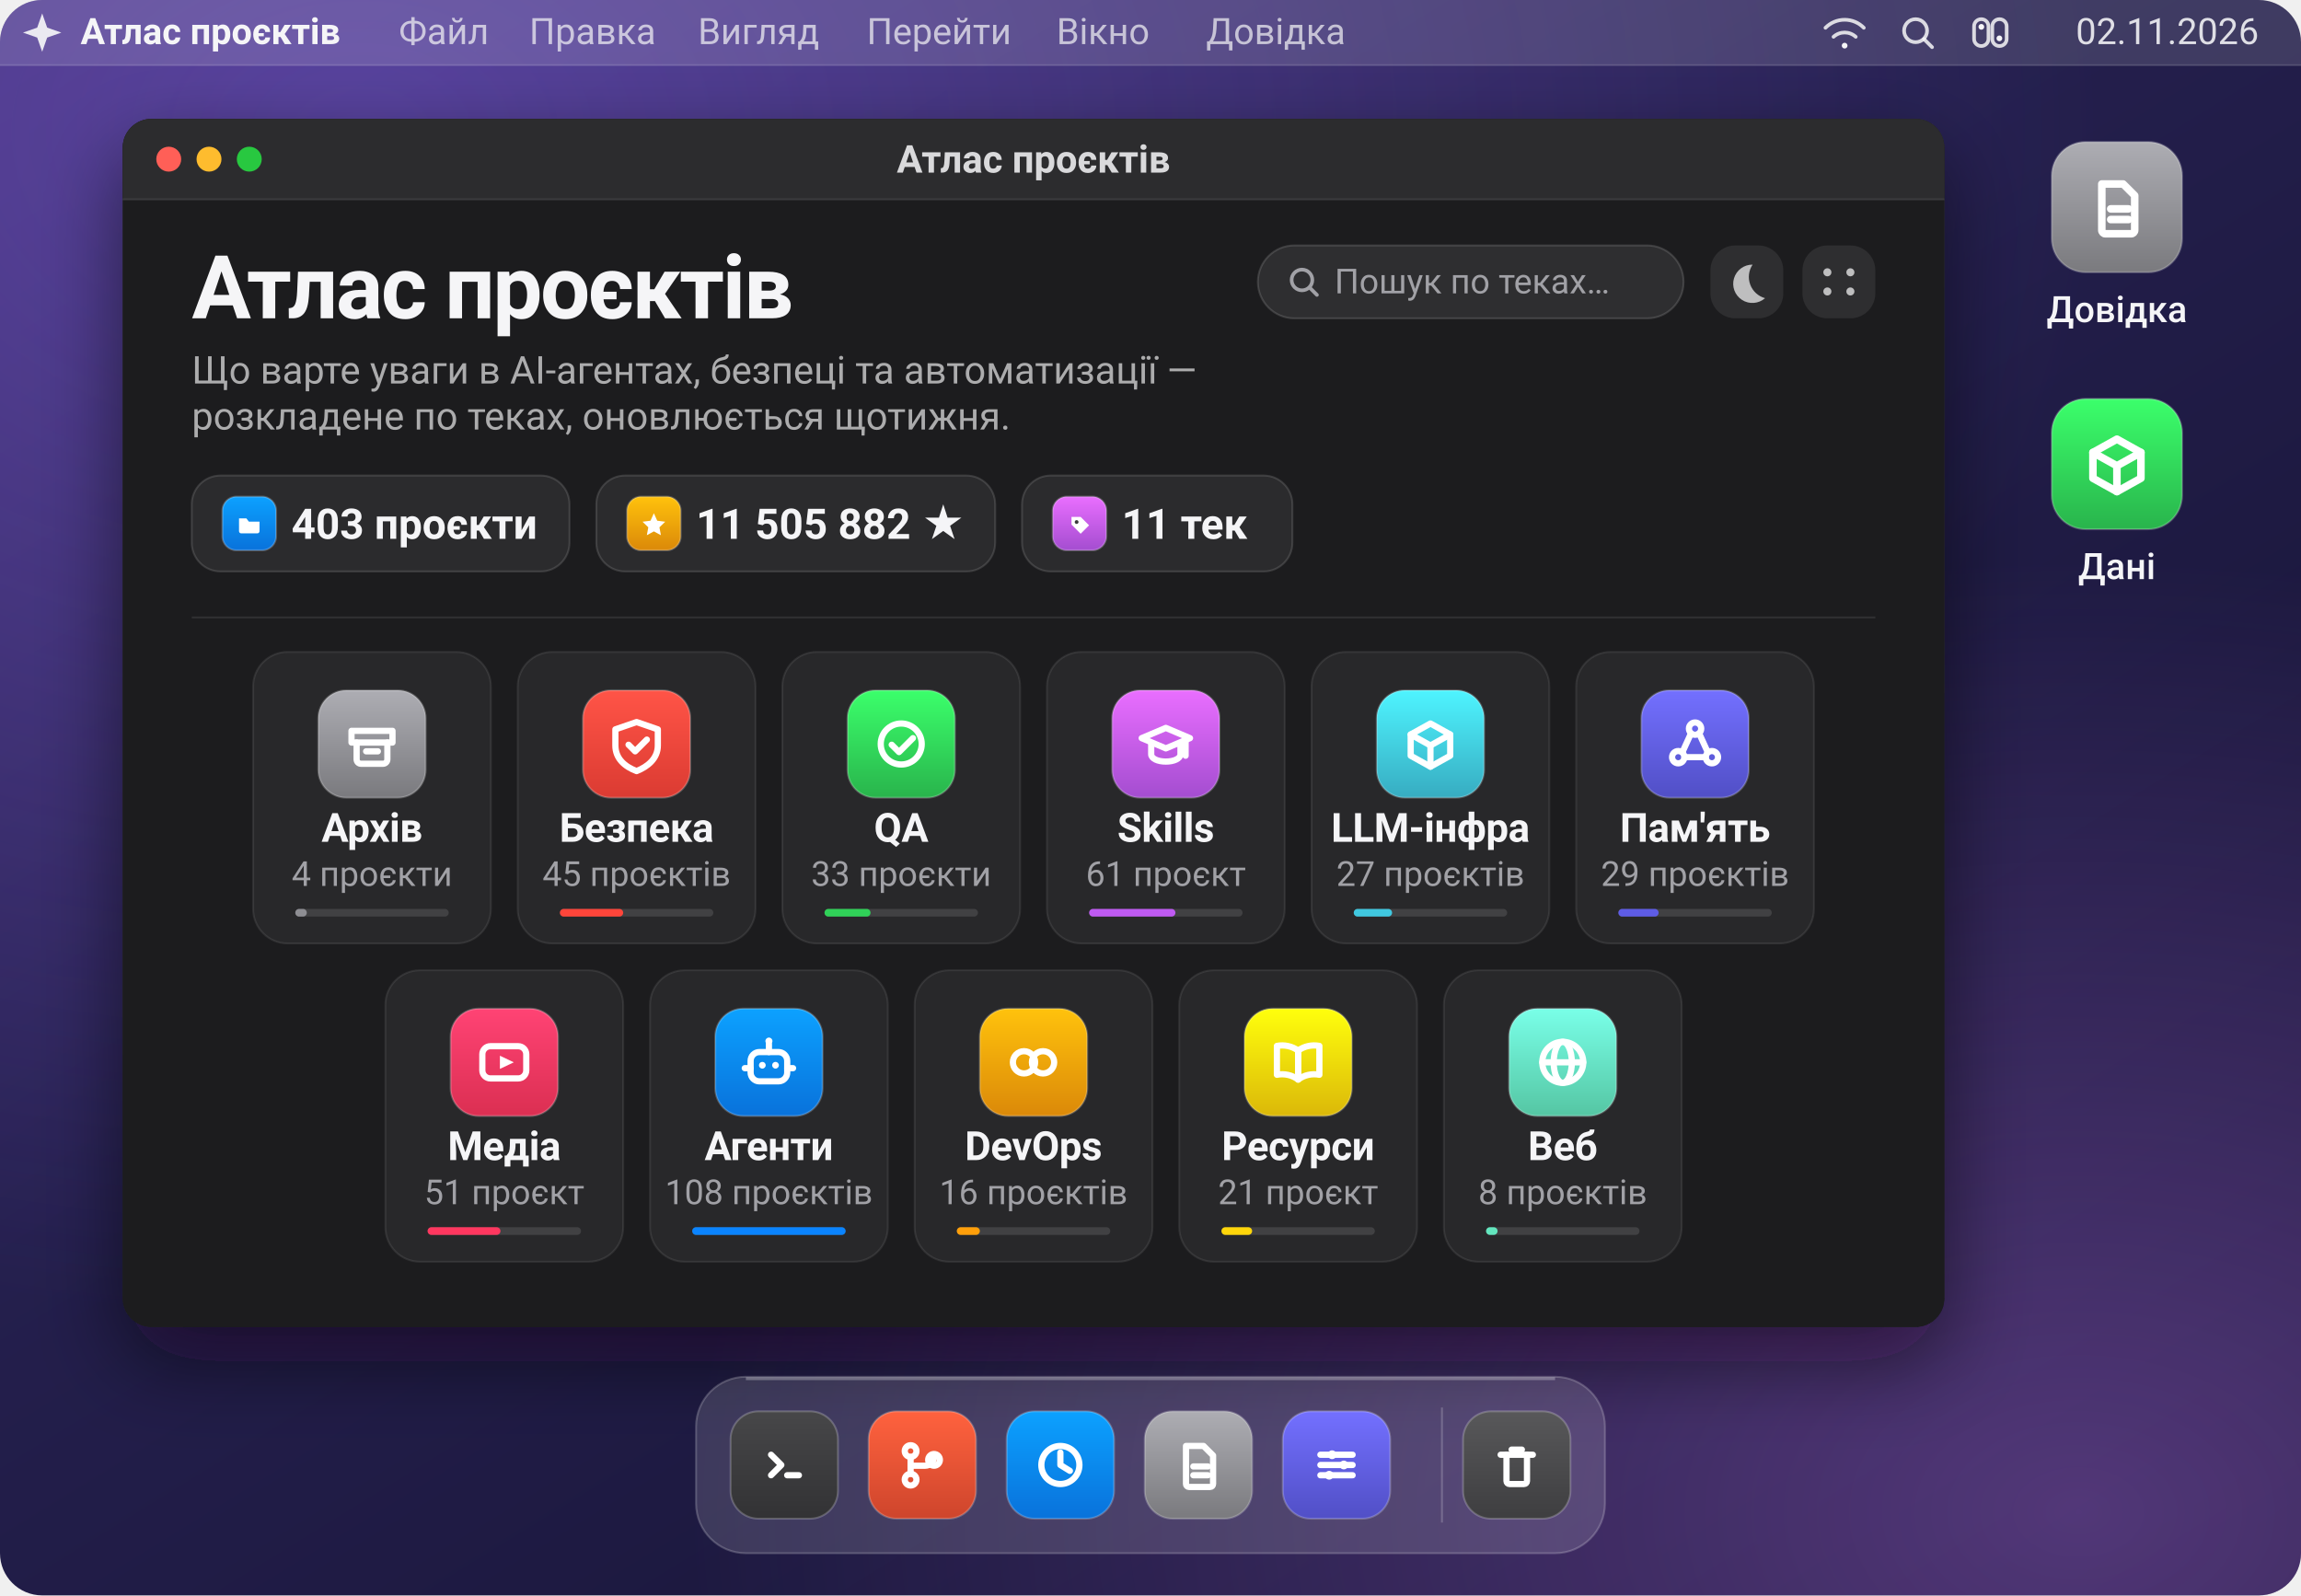
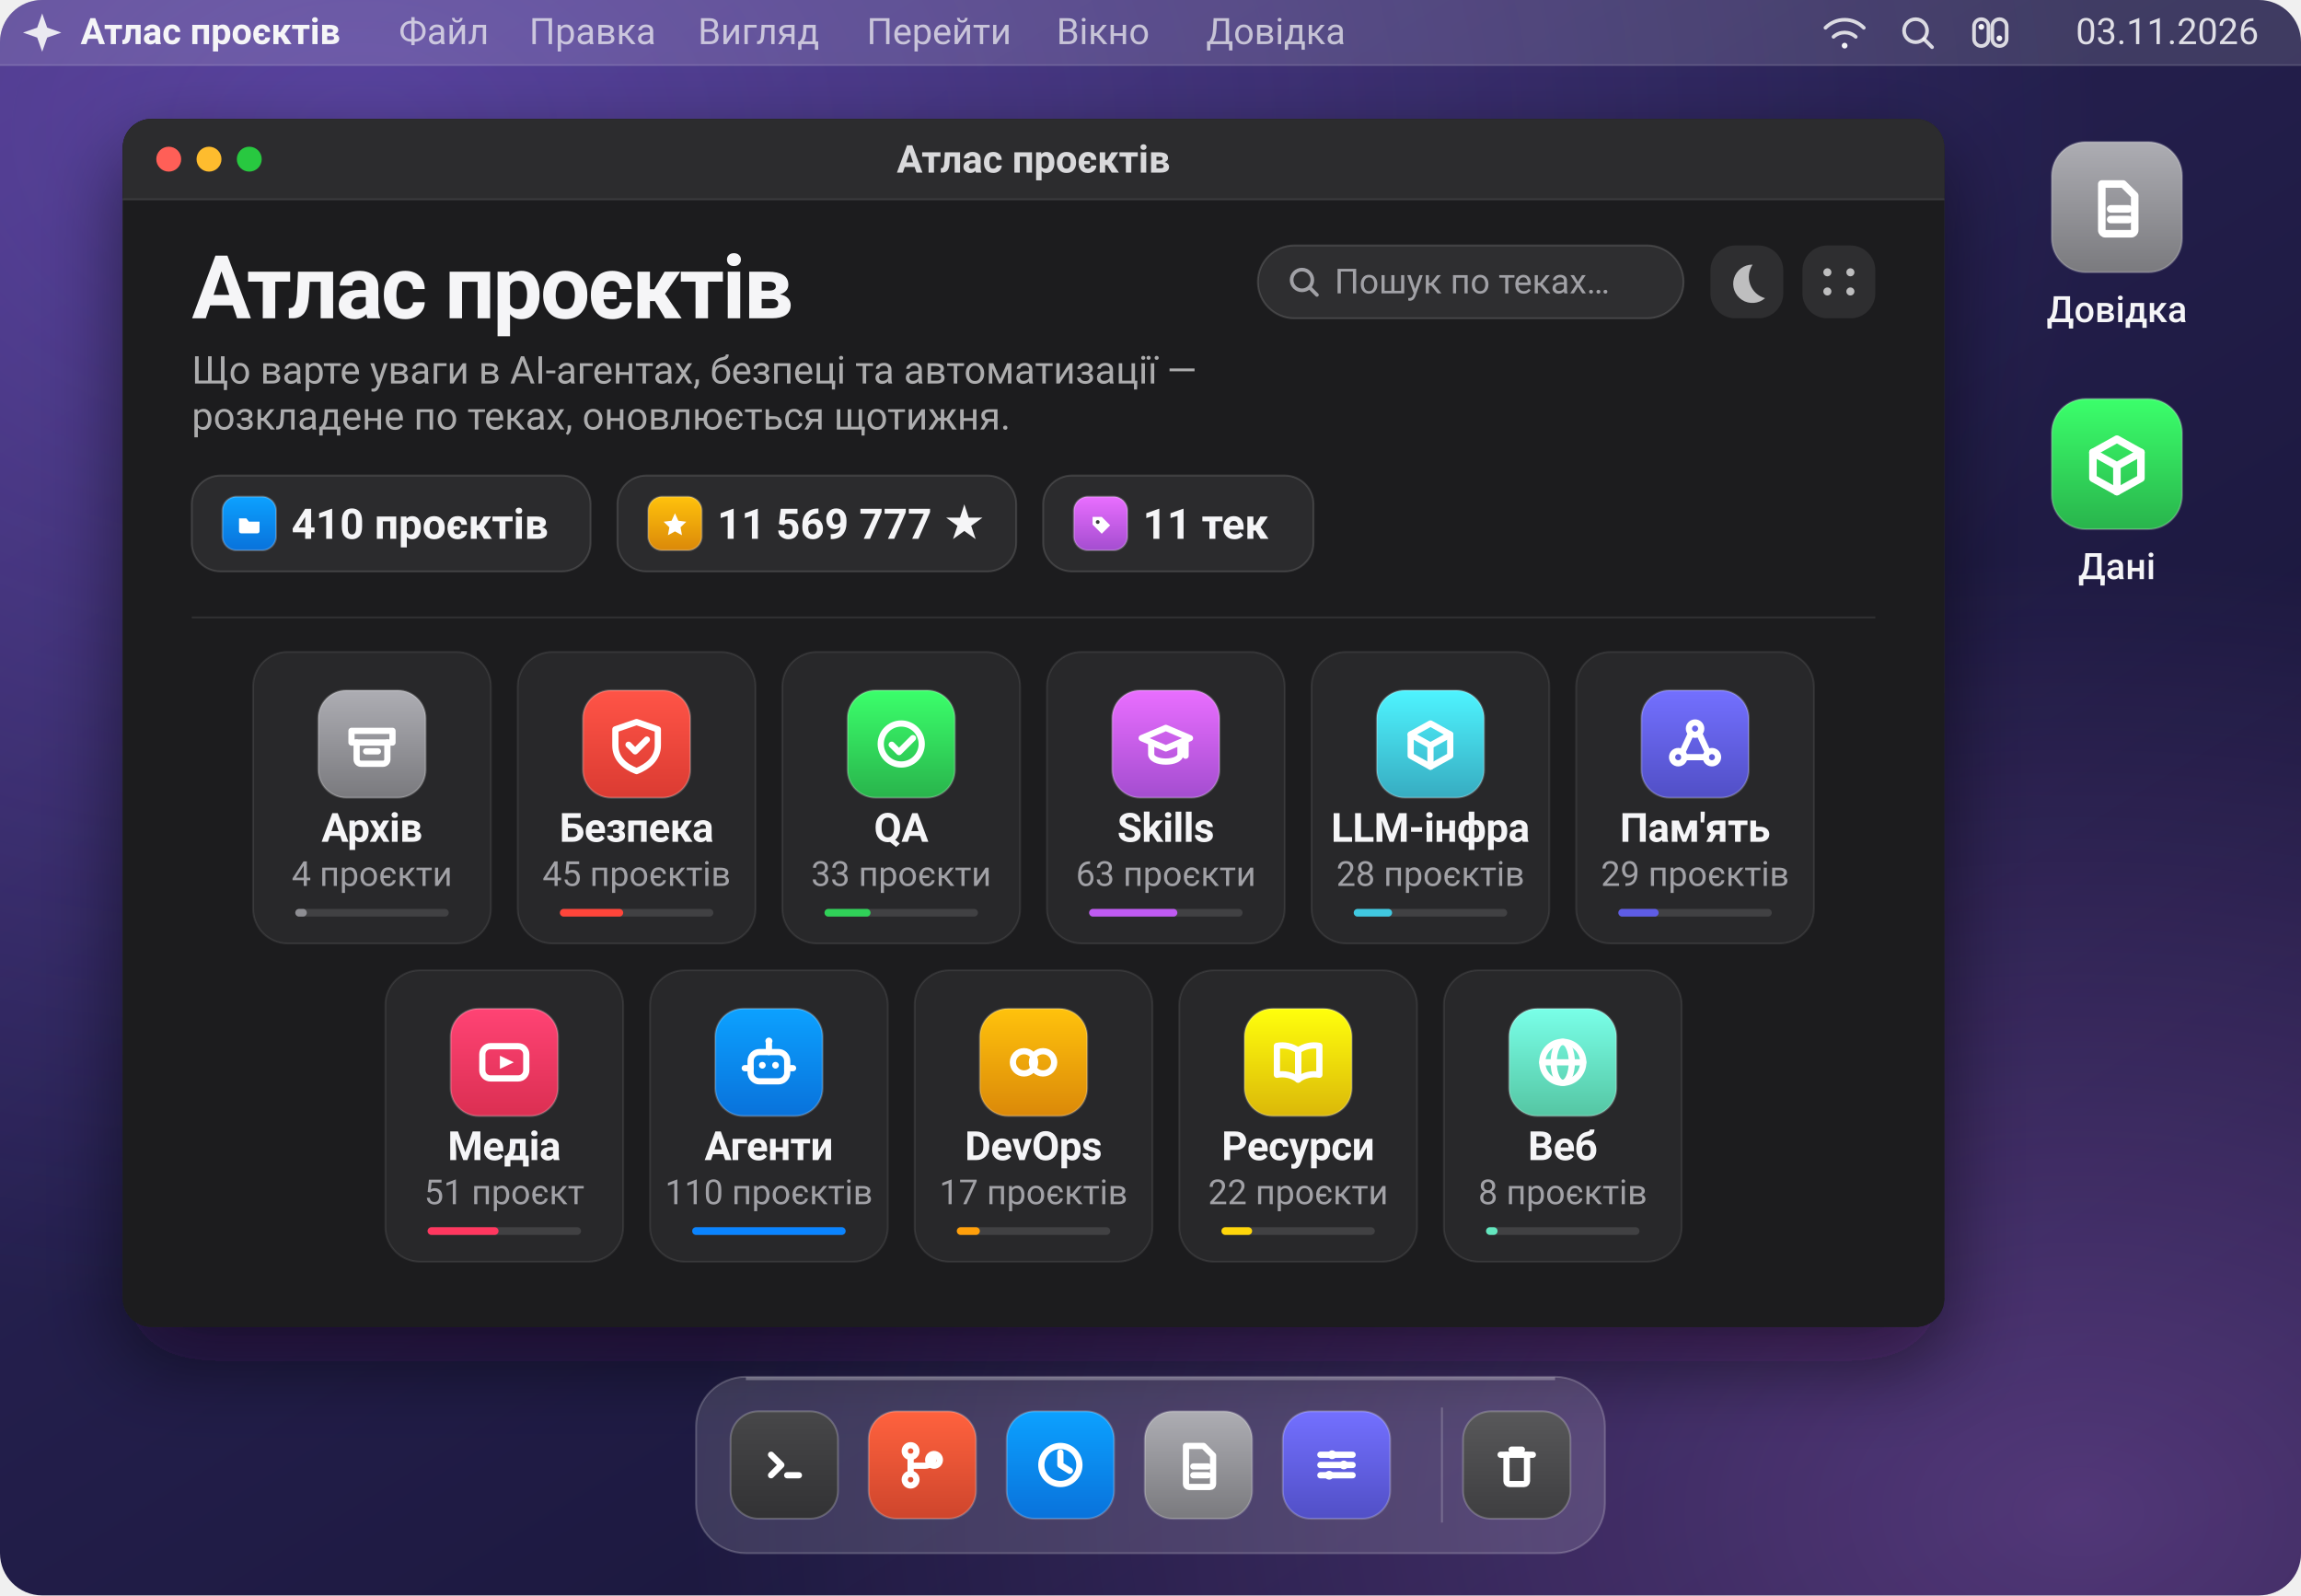
- <svg xmlns="http://www.w3.org/2000/svg" viewBox="0 0 1200 832" width="1200" height="832" role="img" aria-label="Атлас проєктів: 403 проєкти у 11 теках">
+ <svg xmlns="http://www.w3.org/2000/svg" viewBox="0 0 1200 832" width="1200" height="832" role="img" aria-label="Атлас проєктів: 410 проєктів у 11 теках">
  <defs>
    <linearGradient id="wall" x1="0.05" y1="0" x2="0.95" y2="1">
      <stop offset="0" stop-color="#3b2a63" />
      <stop offset="0.42" stop-color="#241f4d" />
      <stop offset="1" stop-color="#141230" />
    </linearGradient>
    <radialGradient id="aurora" cx="0.16" cy="0.08" r="0.75">
      <stop offset="0" stop-color="#8b6cff" stop-opacity="0.40" />
      <stop offset="1" stop-color="#8b6cff" stop-opacity="0" />
    </radialGradient>
    <radialGradient id="streak" cx="0.9" cy="0.95" r="0.6">
      <stop offset="0" stop-color="#c77dff" stop-opacity="0.34" />
      <stop offset="1" stop-color="#c77dff" stop-opacity="0" />
    </radialGradient>
    <linearGradient id="glass" x1="0" y1="0" x2="0" y2="1">
      <stop offset="0" stop-color="#2e2e33" />
      <stop offset="1" stop-color="#1a1a1d" />
    </linearGradient>
    <filter id="winShadow" x="-10%" y="-10%" width="120%" height="130%">
      <feDropShadow dx="0" dy="18" stdDeviation="22" flood-color="#0a0618" flood-opacity="0.55" />
    </filter>
    <clipPath id="screen">
      <rect width="1200" height="832" rx="22" />
    </clipPath>
    <clipPath id="win">
      <rect x="64" y="62" width="950" height="630" rx="15" />
    </clipPath>
  </defs>
  <g clip-path="url(#screen)">
    <rect width="1200" height="832" fill="url(#wall)" />
    <rect width="1200" height="832" fill="url(#aurora)" />
    <rect width="1200" height="832" fill="url(#streak)" />
    <rect width="1200" height="34" fill="#ffffff" fill-opacity="0.13" />
    <path d="M0 34 H1200" stroke="#ffffff" stroke-opacity="0.14" />
    <path d="M22 7 L24.6 14.4 L32 17 L24.6 19.6 L22 27 L19.4 19.6 L12 17 L19.4 14.4 Z" fill="#f5f5f7" fill-opacity="0.92" />
    <text x="42" y="23" fill="#f5f5f7" font-family="-apple-system, BlinkMacSystemFont, 'SF Pro Display', 'Segoe UI', Roboto, 'Helvetica Neue', Arial, sans-serif" font-size="19" font-weight="680">Атлас проєктів</text>
    <text x="208" y="23" fill="#f5f5f7" fill-opacity="0.70" font-family="-apple-system, BlinkMacSystemFont, 'SF Pro Display', 'Segoe UI', Roboto, 'Helvetica Neue', Arial, sans-serif" font-size="19">Файл</text>
    <text x="276" y="23" fill="#f5f5f7" fill-opacity="0.70" font-family="-apple-system, BlinkMacSystemFont, 'SF Pro Display', 'Segoe UI', Roboto, 'Helvetica Neue', Arial, sans-serif" font-size="19">Правка</text>
    <text x="364" y="23" fill="#f5f5f7" fill-opacity="0.70" font-family="-apple-system, BlinkMacSystemFont, 'SF Pro Display', 'Segoe UI', Roboto, 'Helvetica Neue', Arial, sans-serif" font-size="19">Вигляд</text>
    <text x="452" y="23" fill="#f5f5f7" fill-opacity="0.70" font-family="-apple-system, BlinkMacSystemFont, 'SF Pro Display', 'Segoe UI', Roboto, 'Helvetica Neue', Arial, sans-serif" font-size="19">Перейти</text>
    <text x="551" y="23" fill="#f5f5f7" fill-opacity="0.70" font-family="-apple-system, BlinkMacSystemFont, 'SF Pro Display', 'Segoe UI', Roboto, 'Helvetica Neue', Arial, sans-serif" font-size="19">Вікно</text>
    <text x="629" y="23" fill="#f5f5f7" fill-opacity="0.70" font-family="-apple-system, BlinkMacSystemFont, 'SF Pro Display', 'Segoe UI', Roboto, 'Helvetica Neue', Arial, sans-serif" font-size="19">Довідка</text>
    <g fill="none" stroke="#f5f5f7" stroke-opacity="0.85" stroke-width="1.9" stroke-linecap="round">
      <g transform="translate(962 17)">
        <path d="M-10 -2.5 a14 14 0 0 1 20 0" />
        <path d="M-5.8 2.2 a8.6 8.6 0 0 1 11.6 0" />
        <circle cx="0" cy="6.8" r="1.5" fill="#f5f5f7" stroke="none" />
      </g>
      <g transform="translate(1000 17)">
        <circle cx="-1" cy="-1" r="6" />
        <path d="M3.4 3.4 L7.6 7.6" />
      </g>
      <g transform="translate(1038 17)">
        <rect x="-8.5" y="-7" width="7.5" height="14" rx="3.7" />
        <rect x="1" y="-7" width="7.5" height="14" rx="3.7" />
        <circle cx="-4.7" cy="-3" r="1.5" fill="#f5f5f7" stroke="none" />
        <circle cx="4.7" cy="3" r="1.5" fill="#f5f5f7" stroke="none" />
      </g>
    </g>
-     <text x="1178" y="23" text-anchor="end" fill="#f5f5f7" fill-opacity="0.88" font-family="-apple-system, BlinkMacSystemFont, 'SF Pro Display', 'Segoe UI', Roboto, 'Helvetica Neue', Arial, sans-serif" font-size="19">02.11.2026</text>
+     <text x="1178" y="23" text-anchor="end" fill="#f5f5f7" fill-opacity="0.88" font-family="-apple-system, BlinkMacSystemFont, 'SF Pro Display', 'Segoe UI', Roboto, 'Helvetica Neue', Arial, sans-serif" font-size="19">03.11.2026</text>
    <g>
      <defs>
        <linearGradient id="ic-desk-doc-1104-108" x1="0" y1="0" x2="0" y2="1">
          <stop offset="0" stop-color="#adadb3" />
          <stop offset="1" stop-color="#7a7a7e" />
        </linearGradient>
      </defs>
      <rect x="1070.0" y="74.0" width="68" height="68" rx="17.7" fill="url(#ic-desk-doc-1104-108)" />
      <rect x="1070.0" y="74.0" width="68" height="68" rx="17.7" fill="none" stroke="#ffffff" stroke-opacity="0.22" />
      <g transform="translate(1083.6 87.6) scale(0.9273)" fill="none" stroke="#ffffff" stroke-width="4.25" stroke-linecap="round" stroke-linejoin="round">
        <path d="M13.5 9 h12 l6.5 6.5 V35 a2 2 0 0 1 -2 2 H15.5 a2 2 0 0 1 -2 -2 Z" />
        <path d="M18.5 23 h10" />
        <path d="M18.5 29 h10" />
      </g>
    </g>
    <text x="1104" y="168" text-anchor="middle" fill="#f5f5f7" font-family="-apple-system, BlinkMacSystemFont, 'SF Pro Display', 'Segoe UI', Roboto, 'Helvetica Neue', Arial, sans-serif" font-size="19" font-weight="520">Довідка</text>
    <g>
      <defs>
        <linearGradient id="ic-desk-data-1104-242" x1="0" y1="0" x2="0" y2="1">
          <stop offset="0" stop-color="#3bff6b" />
          <stop offset="1" stop-color="#29b44c" />
        </linearGradient>
      </defs>
      <rect x="1070.0" y="208.0" width="68" height="68" rx="17.7" fill="url(#ic-desk-data-1104-242)" />
      <rect x="1070.0" y="208.0" width="68" height="68" rx="17.7" fill="none" stroke="#ffffff" stroke-opacity="0.22" />
      <g transform="translate(1083.6 221.6) scale(0.9273)" fill="none" stroke="#ffffff" stroke-width="4.25" stroke-linecap="round" stroke-linejoin="round">
        <path d="M22 8 L35.5 15.5 V30 L22 37.5 L8.5 30 V15.5 Z" />
        <path d="M8.5 15.5 L22 23 L35.5 15.5" />
        <path d="M22 23 V37.5" />
      </g>
    </g>
    <text x="1104" y="302" text-anchor="middle" fill="#f5f5f7" font-family="-apple-system, BlinkMacSystemFont, 'SF Pro Display', 'Segoe UI', Roboto, 'Helvetica Neue', Arial, sans-serif" font-size="19" font-weight="520">Дані</text>
    <g filter="url(#winShadow)">
      <rect x="64" y="62" width="950" height="630" rx="15" fill="url(#glass)" />
    </g>
    <g clip-path="url(#win)">
      <rect x="64" y="62" width="950" height="630" fill="#1c1c1e" />
      <rect x="64" y="62" width="950" height="42" fill="#2c2c2e" />
      <path d="M64 104 H1014" stroke="#ffffff" stroke-opacity="0.10" />
      <g transform="translate(64 62)">
        <circle cx="24" cy="21" r="6.5" fill="#ff5f57" />
        <circle cx="45" cy="21" r="6.5" fill="#febc2e" />
        <circle cx="66" cy="21" r="6.5" fill="#28c840" />
        <text x="475.0" y="28" text-anchor="middle" fill="#f5f5f7" fill-opacity="0.86" font-family="-apple-system, BlinkMacSystemFont, 'SF Pro Display', 'Segoe UI', Roboto, 'Helvetica Neue', Arial, sans-serif" font-size="20" font-weight="600">Атлас проєктів</text>
        <text x="36" y="104" fill="#f5f5f7" font-family="-apple-system, BlinkMacSystemFont, 'SF Pro Display', 'Segoe UI', Roboto, 'Helvetica Neue', Arial, sans-serif" font-size="46" font-weight="700" letter-spacing="-1.1">Атлас проєктів</text>
        <text x="36" y="138" fill="#f5f5f7" fill-opacity="0.66" font-family="-apple-system, BlinkMacSystemFont, 'SF Pro Display', 'Segoe UI', Roboto, 'Helvetica Neue', Arial, sans-serif" font-size="20">Що варте уваги в AI-агентах, безпеці та автоматизації —</text>
        <text x="36" y="162" fill="#f5f5f7" fill-opacity="0.66" font-family="-apple-system, BlinkMacSystemFont, 'SF Pro Display', 'Segoe UI', Roboto, 'Helvetica Neue', Arial, sans-serif" font-size="20">розкладене по теках, оновлюється щотижня.</text>
        <g>
          <rect x="592" y="66" width="222" height="38" rx="19" fill="#ffffff" fill-opacity="0.08" />
          <rect x="592" y="66" width="222" height="38" rx="19" fill="none" stroke="#ffffff" stroke-opacity="0.14" />
          <g transform="translate(616 85)" fill="none" stroke="#a1a1a6" stroke-width="1.9" stroke-linecap="round">
            <circle cx="-1" cy="-1" r="5.4" />
            <path d="M3 3 L6.8 6.8" />
          </g>
          <text x="632" y="91" fill="#a1a1a6" font-family="-apple-system, BlinkMacSystemFont, 'SF Pro Display', 'Segoe UI', Roboto, 'Helvetica Neue', Arial, sans-serif" font-size="18">Пошук по теках…</text>
          <rect x="828" y="66" width="38" height="38" rx="13" fill="#ffffff" fill-opacity="0.08" />
          <path d="M850 76 a10 10 0 1 0 6.5 17.5 A11.5 11.5 0 0 1 850 76 Z" fill="#f5f5f7" fill-opacity="0.72" />
          <rect x="876" y="66" width="38" height="38" rx="13" fill="#ffffff" fill-opacity="0.08" />
          <g fill="#f5f5f7" fill-opacity="0.72">
            <circle cx="889" cy="80" r="2.1" />
            <circle cx="901" cy="80" r="2.1" />
            <circle cx="889" cy="90" r="2.1" />
            <circle cx="901" cy="90" r="2.1" />
          </g>
        </g>
        <g transform="translate(36 186)">
-           <rect width="197" height="50" rx="15" fill="#ffffff" fill-opacity="0.07" />
-           <rect width="197" height="50" rx="15" fill="none" stroke="#ffffff" stroke-opacity="0.13" />
+           <rect width="208" height="50" rx="15" fill="#ffffff" fill-opacity="0.07" />
+           <rect width="208" height="50" rx="15" fill="none" stroke="#ffffff" stroke-opacity="0.13" />
          <g>
            <defs>
              <linearGradient id="ic-chip-folder-30-25" x1="0" y1="0" x2="0" y2="1">
                <stop offset="0" stop-color="#0ca1ff" />
                <stop offset="1" stop-color="#0972db" />
              </linearGradient>
            </defs>
            <rect x="16.0" y="11.0" width="28" height="28" rx="7.3" fill="url(#ic-chip-folder-30-25)" />
            <rect x="16.0" y="11.0" width="28" height="28" rx="7.3" fill="none" stroke="#ffffff" stroke-opacity="0.22" />
            <g transform="translate(21.6 16.6) scale(0.3818)" fill="none" stroke="#ffffff" stroke-width="4.25" stroke-linecap="round" stroke-linejoin="round">
              <path d="M8 15 h10 l3.5 4.5 H36 v13 a3 3 0 0 1 -3 3 H11 a3 3 0 0 1 -3 -3 Z" fill="#ffffff" stroke="none" />
            </g>
          </g>
-           <text x="52" y="33" fill="#f5f5f7" font-family="-apple-system, BlinkMacSystemFont, 'SF Pro Display', 'Segoe UI', Roboto, 'Helvetica Neue', Arial, sans-serif" font-size="22" font-weight="600">403 проєкти</text>
-         </g>
-         <g transform="translate(247 186)">
+           <text x="52" y="33" fill="#f5f5f7" font-family="-apple-system, BlinkMacSystemFont, 'SF Pro Display', 'Segoe UI', Roboto, 'Helvetica Neue', Arial, sans-serif" font-size="22" font-weight="600">410 проєктів</text>
+         </g>
+         <g transform="translate(258 186)">
          <rect width="208" height="50" rx="15" fill="#ffffff" fill-opacity="0.07" />
          <rect width="208" height="50" rx="15" fill="none" stroke="#ffffff" stroke-opacity="0.13" />
          <g>
            <defs>
              <linearGradient id="ic-chip-star-30-25" x1="0" y1="0" x2="0" y2="1">
                <stop offset="0" stop-color="#ffc20c" />
                <stop offset="1" stop-color="#db8909" />
              </linearGradient>
            </defs>
            <rect x="16.0" y="11.0" width="28" height="28" rx="7.3" fill="url(#ic-chip-star-30-25)" />
            <rect x="16.0" y="11.0" width="28" height="28" rx="7.3" fill="none" stroke="#ffffff" stroke-opacity="0.22" />
            <g transform="translate(21.6 16.6) scale(0.3818)" fill="none" stroke="#ffffff" stroke-width="4.25" stroke-linecap="round" stroke-linejoin="round">
              <path d="M22 8 L26.6 18.2 L37.5 19.6 L29.6 27.2 L31.6 38 L22 32.8 L12.4 38 L14.4 27.2 L6.5 19.6 L17.4 18.2 Z" fill="#ffffff" stroke="none" />
            </g>
          </g>
-           <text x="52" y="33" fill="#f5f5f7" font-family="-apple-system, BlinkMacSystemFont, 'SF Pro Display', 'Segoe UI', Roboto, 'Helvetica Neue', Arial, sans-serif" font-size="22" font-weight="600">11 505 882 ★</text>
-         </g>
-         <g transform="translate(469 186)">
+           <text x="52" y="33" fill="#f5f5f7" font-family="-apple-system, BlinkMacSystemFont, 'SF Pro Display', 'Segoe UI', Roboto, 'Helvetica Neue', Arial, sans-serif" font-size="22" font-weight="600">11 569 777 ★</text>
+         </g>
+         <g transform="translate(480 186)">
          <rect width="141" height="50" rx="15" fill="#ffffff" fill-opacity="0.07" />
          <rect width="141" height="50" rx="15" fill="none" stroke="#ffffff" stroke-opacity="0.13" />
          <g>
            <defs>
              <linearGradient id="ic-chip-tag-30-25" x1="0" y1="0" x2="0" y2="1">
                <stop offset="0" stop-color="#e96eff" />
                <stop offset="1" stop-color="#a44dd0" />
              </linearGradient>
            </defs>
            <rect x="16.0" y="11.0" width="28" height="28" rx="7.3" fill="url(#ic-chip-tag-30-25)" />
            <rect x="16.0" y="11.0" width="28" height="28" rx="7.3" fill="none" stroke="#ffffff" stroke-opacity="0.22" />
            <g transform="translate(21.6 16.6) scale(0.3818)" fill="none" stroke="#ffffff" stroke-width="4.25" stroke-linecap="round" stroke-linejoin="round">
              <path d="M11 13 h12.5 L35 24.5 L23.5 36 L11 23.5 Z" fill="#ffffff" stroke="none" />
              <circle cx="18" cy="20" r="2.6" fill="#3a3a3c" stroke="none" />
            </g>
          </g>
          <text x="52" y="33" fill="#f5f5f7" font-family="-apple-system, BlinkMacSystemFont, 'SF Pro Display', 'Segoe UI', Roboto, 'Helvetica Neue', Arial, sans-serif" font-size="22" font-weight="600">11 тек</text>
        </g>
        <path d="M36 260 H914" stroke="#ffffff" stroke-opacity="0.09" />
        <g transform="translate(68.0 278)">
          <rect width="124" height="152" rx="18" fill="#ffffff" fill-opacity="0.055" />
          <rect width="124" height="152" rx="18" fill="none" stroke="#ffffff" stroke-opacity="0.085" />
          <g>
            <defs>
              <linearGradient id="ic-archive-62-48" x1="0" y1="0" x2="0" y2="1">
                <stop offset="0" stop-color="#adadb3" />
                <stop offset="1" stop-color="#7a7a7e" />
              </linearGradient>
            </defs>
            <rect x="34.0" y="20.0" width="56" height="56" rx="14.6" fill="url(#ic-archive-62-48)" />
            <rect x="34.0" y="20.0" width="56" height="56" rx="14.6" fill="none" stroke="#ffffff" stroke-opacity="0.22" />
            <g transform="translate(45.2 31.2) scale(0.7636)" fill="none" stroke="#ffffff" stroke-width="4.25" stroke-linecap="round" stroke-linejoin="round">
              <path d="M8 13 h28 v8 H8 Z" />
              <path d="M11.5 21 v11.5 a3 3 0 0 0 3 3 h15 a3 3 0 0 0 3 -3 V21" />
              <path d="M18 27 h8" />
            </g>
          </g>
          <text x="62.0" y="99" text-anchor="middle" fill="#f5f5f7" font-family="-apple-system, BlinkMacSystemFont, 'SF Pro Display', 'Segoe UI', Roboto, 'Helvetica Neue', Arial, sans-serif" font-size="21" font-weight="620" letter-spacing="-0.2">Архів</text>
          <text x="62.0" y="122" text-anchor="middle" fill="#a1a1a6" font-family="-apple-system, BlinkMacSystemFont, 'SF Pro Display', 'Segoe UI', Roboto, 'Helvetica Neue', Arial, sans-serif" font-size="18">4 проєкти</text>
          <rect x="22" y="134" width="80" height="4" rx="2" fill="#ffffff" fill-opacity="0.12" />
          <rect x="22" y="134" width="6" height="4" rx="2" fill="#8e8e93" />
        </g>
        <g transform="translate(206.0 278)">
          <rect width="124" height="152" rx="18" fill="#ffffff" fill-opacity="0.055" />
          <rect width="124" height="152" rx="18" fill="none" stroke="#ffffff" stroke-opacity="0.085" />
          <g>
            <defs>
              <linearGradient id="ic-security-62-48" x1="0" y1="0" x2="0" y2="1">
                <stop offset="0" stop-color="#ff5447" />
                <stop offset="1" stop-color="#db3b32" />
              </linearGradient>
            </defs>
            <rect x="34.0" y="20.0" width="56" height="56" rx="14.6" fill="url(#ic-security-62-48)" />
            <rect x="34.0" y="20.0" width="56" height="56" rx="14.6" fill="none" stroke="#ffffff" stroke-opacity="0.22" />
            <g transform="translate(45.2 31.2) scale(0.7636)" fill="none" stroke="#ffffff" stroke-width="4.25" stroke-linecap="round" stroke-linejoin="round">
              <path d="M22 7 L36.5 12 v11 c0 9 -7 14.5 -14.5 17.5 C14 37.5 7.5 32 7.5 23 V12 Z" />
              <path d="M16.5 22.5 l4.5 4.5 L29 19" />
            </g>
          </g>
          <text x="62.0" y="99" text-anchor="middle" fill="#f5f5f7" font-family="-apple-system, BlinkMacSystemFont, 'SF Pro Display', 'Segoe UI', Roboto, 'Helvetica Neue', Arial, sans-serif" font-size="21" font-weight="620" letter-spacing="-0.2">Безпека</text>
          <text x="62.0" y="122" text-anchor="middle" fill="#a1a1a6" font-family="-apple-system, BlinkMacSystemFont, 'SF Pro Display', 'Segoe UI', Roboto, 'Helvetica Neue', Arial, sans-serif" font-size="18">45 проєктів</text>
          <rect x="22" y="134" width="80" height="4" rx="2" fill="#ffffff" fill-opacity="0.12" />
          <rect x="22" y="134" width="33" height="4" rx="2" fill="#ff453a" />
        </g>
        <g transform="translate(344.0 278)">
          <rect width="124" height="152" rx="18" fill="#ffffff" fill-opacity="0.055" />
          <rect width="124" height="152" rx="18" fill="none" stroke="#ffffff" stroke-opacity="0.085" />
          <g>
            <defs>
              <linearGradient id="ic-qa-62-48" x1="0" y1="0" x2="0" y2="1">
                <stop offset="0" stop-color="#3bff6b" />
                <stop offset="1" stop-color="#29b44c" />
              </linearGradient>
            </defs>
            <rect x="34.0" y="20.0" width="56" height="56" rx="14.6" fill="url(#ic-qa-62-48)" />
            <rect x="34.0" y="20.0" width="56" height="56" rx="14.6" fill="none" stroke="#ffffff" stroke-opacity="0.22" />
            <g transform="translate(45.2 31.2) scale(0.7636)" fill="none" stroke="#ffffff" stroke-width="4.25" stroke-linecap="round" stroke-linejoin="round">
              <circle cx="22" cy="22" r="14" />
              <path d="M15.5 22.5 l5 5 L30 18" />
            </g>
          </g>
          <text x="62.0" y="99" text-anchor="middle" fill="#f5f5f7" font-family="-apple-system, BlinkMacSystemFont, 'SF Pro Display', 'Segoe UI', Roboto, 'Helvetica Neue', Arial, sans-serif" font-size="21" font-weight="620" letter-spacing="-0.2">QA</text>
          <text x="62.0" y="122" text-anchor="middle" fill="#a1a1a6" font-family="-apple-system, BlinkMacSystemFont, 'SF Pro Display', 'Segoe UI', Roboto, 'Helvetica Neue', Arial, sans-serif" font-size="18">33 проєкти</text>
          <rect x="22" y="134" width="80" height="4" rx="2" fill="#ffffff" fill-opacity="0.12" />
          <rect x="22" y="134" width="24" height="4" rx="2" fill="#30d158" />
        </g>
        <g transform="translate(482.0 278)">
          <rect width="124" height="152" rx="18" fill="#ffffff" fill-opacity="0.055" />
          <rect width="124" height="152" rx="18" fill="none" stroke="#ffffff" stroke-opacity="0.085" />
          <g>
            <defs>
              <linearGradient id="ic-skills-62-48" x1="0" y1="0" x2="0" y2="1">
                <stop offset="0" stop-color="#e96eff" />
                <stop offset="1" stop-color="#a44dd0" />
              </linearGradient>
            </defs>
            <rect x="34.0" y="20.0" width="56" height="56" rx="14.6" fill="url(#ic-skills-62-48)" />
            <rect x="34.0" y="20.0" width="56" height="56" rx="14.6" fill="none" stroke="#ffffff" stroke-opacity="0.22" />
            <g transform="translate(45.2 31.2) scale(0.7636)" fill="none" stroke="#ffffff" stroke-width="4.25" stroke-linecap="round" stroke-linejoin="round">
              <path d="M22 11 L38.5 18 L22 25 L5.5 18 Z" />
              <path d="M12 21.2 v7.8 c0 3 4.5 5 10 5 s10 -2 10 -5 v-7.8" />
              <path d="M35.5 19.5 V30" />
            </g>
          </g>
          <text x="62.0" y="99" text-anchor="middle" fill="#f5f5f7" font-family="-apple-system, BlinkMacSystemFont, 'SF Pro Display', 'Segoe UI', Roboto, 'Helvetica Neue', Arial, sans-serif" font-size="21" font-weight="620" letter-spacing="-0.2">Skills</text>
-           <text x="62.0" y="122" text-anchor="middle" fill="#a1a1a6" font-family="-apple-system, BlinkMacSystemFont, 'SF Pro Display', 'Segoe UI', Roboto, 'Helvetica Neue', Arial, sans-serif" font-size="18">61 проєкт</text>
-           <rect x="22" y="134" width="80" height="4" rx="2" fill="#ffffff" fill-opacity="0.12" />
-           <rect x="22" y="134" width="45" height="4" rx="2" fill="#bf5af2" />
+           <text x="62.0" y="122" text-anchor="middle" fill="#a1a1a6" font-family="-apple-system, BlinkMacSystemFont, 'SF Pro Display', 'Segoe UI', Roboto, 'Helvetica Neue', Arial, sans-serif" font-size="18">63 проєкти</text>
+           <rect x="22" y="134" width="80" height="4" rx="2" fill="#ffffff" fill-opacity="0.12" />
+           <rect x="22" y="134" width="46" height="4" rx="2" fill="#bf5af2" />
        </g>
        <g transform="translate(620.0 278)">
          <rect width="124" height="152" rx="18" fill="#ffffff" fill-opacity="0.055" />
          <rect width="124" height="152" rx="18" fill="none" stroke="#ffffff" stroke-opacity="0.085" />
          <g>
            <defs>
              <linearGradient id="ic-llm-infra-62-48" x1="0" y1="0" x2="0" y2="1">
                <stop offset="0" stop-color="#4ef4ff" />
                <stop offset="1" stop-color="#37acc1" />
              </linearGradient>
            </defs>
            <rect x="34.0" y="20.0" width="56" height="56" rx="14.6" fill="url(#ic-llm-infra-62-48)" />
            <rect x="34.0" y="20.0" width="56" height="56" rx="14.6" fill="none" stroke="#ffffff" stroke-opacity="0.22" />
            <g transform="translate(45.2 31.2) scale(0.7636)" fill="none" stroke="#ffffff" stroke-width="4.25" stroke-linecap="round" stroke-linejoin="round">
              <path d="M22 8 L35.5 15.5 V30 L22 37.5 L8.5 30 V15.5 Z" />
              <path d="M8.5 15.5 L22 23 L35.5 15.5" />
              <path d="M22 23 V37.5" />
            </g>
          </g>
          <text x="62.0" y="99" text-anchor="middle" fill="#f5f5f7" font-family="-apple-system, BlinkMacSystemFont, 'SF Pro Display', 'Segoe UI', Roboto, 'Helvetica Neue', Arial, sans-serif" font-size="21" font-weight="620" letter-spacing="-0.2">LLM-інфра</text>
-           <text x="62.0" y="122" text-anchor="middle" fill="#a1a1a6" font-family="-apple-system, BlinkMacSystemFont, 'SF Pro Display', 'Segoe UI', Roboto, 'Helvetica Neue', Arial, sans-serif" font-size="18">27 проєктів</text>
+           <text x="62.0" y="122" text-anchor="middle" fill="#a1a1a6" font-family="-apple-system, BlinkMacSystemFont, 'SF Pro Display', 'Segoe UI', Roboto, 'Helvetica Neue', Arial, sans-serif" font-size="18">28 проєктів</text>
          <rect x="22" y="134" width="80" height="4" rx="2" fill="#ffffff" fill-opacity="0.12" />
          <rect x="22" y="134" width="20" height="4" rx="2" fill="#40c8e0" />
        </g>
        <g transform="translate(758.0 278)">
          <rect width="124" height="152" rx="18" fill="#ffffff" fill-opacity="0.055" />
          <rect width="124" height="152" rx="18" fill="none" stroke="#ffffff" stroke-opacity="0.085" />
          <g>
            <defs>
              <linearGradient id="ic-memory-62-48" x1="0" y1="0" x2="0" y2="1">
                <stop offset="0" stop-color="#7370ff" />
                <stop offset="1" stop-color="#514fc6" />
              </linearGradient>
            </defs>
            <rect x="34.0" y="20.0" width="56" height="56" rx="14.6" fill="url(#ic-memory-62-48)" />
            <rect x="34.0" y="20.0" width="56" height="56" rx="14.6" fill="none" stroke="#ffffff" stroke-opacity="0.22" />
            <g transform="translate(45.2 31.2) scale(0.7636)" fill="none" stroke="#ffffff" stroke-width="4.25" stroke-linecap="round" stroke-linejoin="round">
              <circle cx="22" cy="11.5" r="4.2" />
              <circle cx="10.5" cy="31" r="4.2" />
              <circle cx="33.5" cy="31" r="4.2" />
              <path d="M19.2 14.8 L13.3 27.7" />
              <path d="M24.8 14.8 L30.7 27.7" />
              <path d="M14.7 31 h14.6" />
            </g>
          </g>
          <text x="62.0" y="99" text-anchor="middle" fill="#f5f5f7" font-family="-apple-system, BlinkMacSystemFont, 'SF Pro Display', 'Segoe UI', Roboto, 'Helvetica Neue', Arial, sans-serif" font-size="21" font-weight="620" letter-spacing="-0.2">Пам'ять</text>
          <text x="62.0" y="122" text-anchor="middle" fill="#a1a1a6" font-family="-apple-system, BlinkMacSystemFont, 'SF Pro Display', 'Segoe UI', Roboto, 'Helvetica Neue', Arial, sans-serif" font-size="18">29 проєктів</text>
          <rect x="22" y="134" width="80" height="4" rx="2" fill="#ffffff" fill-opacity="0.12" />
          <rect x="22" y="134" width="21" height="4" rx="2" fill="#5e5ce6" />
        </g>
        <g transform="translate(137.0 444)">
          <rect width="124" height="152" rx="18" fill="#ffffff" fill-opacity="0.055" />
          <rect width="124" height="152" rx="18" fill="none" stroke="#ffffff" stroke-opacity="0.085" />
          <g>
            <defs>
              <linearGradient id="ic-media-62-48" x1="0" y1="0" x2="0" y2="1">
                <stop offset="0" stop-color="#ff4374" />
                <stop offset="1" stop-color="#db2f52" />
              </linearGradient>
            </defs>
            <rect x="34.0" y="20.0" width="56" height="56" rx="14.6" fill="url(#ic-media-62-48)" />
            <rect x="34.0" y="20.0" width="56" height="56" rx="14.6" fill="none" stroke="#ffffff" stroke-opacity="0.22" />
            <g transform="translate(45.2 31.2) scale(0.7636)" fill="none" stroke="#ffffff" stroke-width="4.25" stroke-linecap="round" stroke-linejoin="round">
              <rect x="7" y="11" width="30" height="22" rx="5.5" />
              <path d="M19 17.5 L28.5 22 L19 26.5 Z" fill="#ffffff" stroke="none" />
            </g>
          </g>
          <text x="62.0" y="99" text-anchor="middle" fill="#f5f5f7" font-family="-apple-system, BlinkMacSystemFont, 'SF Pro Display', 'Segoe UI', Roboto, 'Helvetica Neue', Arial, sans-serif" font-size="21" font-weight="620" letter-spacing="-0.2">Медіа</text>
          <text x="62.0" y="122" text-anchor="middle" fill="#a1a1a6" font-family="-apple-system, BlinkMacSystemFont, 'SF Pro Display', 'Segoe UI', Roboto, 'Helvetica Neue', Arial, sans-serif" font-size="18">51 проєкт</text>
          <rect x="22" y="134" width="80" height="4" rx="2" fill="#ffffff" fill-opacity="0.12" />
-           <rect x="22" y="134" width="38" height="4" rx="2" fill="#ff375f" />
+           <rect x="22" y="134" width="37" height="4" rx="2" fill="#ff375f" />
        </g>
        <g transform="translate(275.0 444)">
          <rect width="124" height="152" rx="18" fill="#ffffff" fill-opacity="0.055" />
          <rect width="124" height="152" rx="18" fill="none" stroke="#ffffff" stroke-opacity="0.085" />
          <g>
            <defs>
              <linearGradient id="ic-agents-62-48" x1="0" y1="0" x2="0" y2="1">
                <stop offset="0" stop-color="#0ca1ff" />
                <stop offset="1" stop-color="#0972db" />
              </linearGradient>
            </defs>
            <rect x="34.0" y="20.0" width="56" height="56" rx="14.6" fill="url(#ic-agents-62-48)" />
            <rect x="34.0" y="20.0" width="56" height="56" rx="14.6" fill="none" stroke="#ffffff" stroke-opacity="0.22" />
            <g transform="translate(45.2 31.2) scale(0.7636)" fill="none" stroke="#ffffff" stroke-width="4.25" stroke-linecap="round" stroke-linejoin="round">
              <rect x="9.5" y="15" width="25" height="20" rx="6" />
              <circle cx="17.5" cy="24" r="2.3" fill="#ffffff" stroke="none" />
              <circle cx="26.5" cy="24" r="2.3" fill="#ffffff" stroke="none" />
              <path d="M22 15 V9.5" />
              <circle cx="22" cy="7.5" r="2.4" fill="#ffffff" stroke="none" />
              <path d="M9.5 26 H5.5" />
              <path d="M34.5 26 H38.5" />
            </g>
          </g>
          <text x="62.0" y="99" text-anchor="middle" fill="#f5f5f7" font-family="-apple-system, BlinkMacSystemFont, 'SF Pro Display', 'Segoe UI', Roboto, 'Helvetica Neue', Arial, sans-serif" font-size="21" font-weight="620" letter-spacing="-0.2">Агенти</text>
-           <text x="62.0" y="122" text-anchor="middle" fill="#a1a1a6" font-family="-apple-system, BlinkMacSystemFont, 'SF Pro Display', 'Segoe UI', Roboto, 'Helvetica Neue', Arial, sans-serif" font-size="18">108 проєктів</text>
+           <text x="62.0" y="122" text-anchor="middle" fill="#a1a1a6" font-family="-apple-system, BlinkMacSystemFont, 'SF Pro Display', 'Segoe UI', Roboto, 'Helvetica Neue', Arial, sans-serif" font-size="18">110 проєктів</text>
          <rect x="22" y="134" width="80" height="4" rx="2" fill="#ffffff" fill-opacity="0.12" />
          <rect x="22" y="134" width="80" height="4" rx="2" fill="#0a84ff" />
        </g>
        <g transform="translate(413.0 444)">
          <rect width="124" height="152" rx="18" fill="#ffffff" fill-opacity="0.055" />
          <rect width="124" height="152" rx="18" fill="none" stroke="#ffffff" stroke-opacity="0.085" />
          <g>
            <defs>
              <linearGradient id="ic-devops-62-48" x1="0" y1="0" x2="0" y2="1">
                <stop offset="0" stop-color="#ffc20c" />
                <stop offset="1" stop-color="#db8909" />
              </linearGradient>
            </defs>
            <rect x="34.0" y="20.0" width="56" height="56" rx="14.6" fill="url(#ic-devops-62-48)" />
            <rect x="34.0" y="20.0" width="56" height="56" rx="14.6" fill="none" stroke="#ffffff" stroke-opacity="0.22" />
            <g transform="translate(45.2 31.2) scale(0.7636)" fill="none" stroke="#ffffff" stroke-width="4.25" stroke-linecap="round" stroke-linejoin="round">
              <circle cx="15.5" cy="22" r="7.6" />
              <circle cx="28.5" cy="22" r="7.6" />
            </g>
          </g>
          <text x="62.0" y="99" text-anchor="middle" fill="#f5f5f7" font-family="-apple-system, BlinkMacSystemFont, 'SF Pro Display', 'Segoe UI', Roboto, 'Helvetica Neue', Arial, sans-serif" font-size="21" font-weight="620" letter-spacing="-0.2">DevOps</text>
-           <text x="62.0" y="122" text-anchor="middle" fill="#a1a1a6" font-family="-apple-system, BlinkMacSystemFont, 'SF Pro Display', 'Segoe UI', Roboto, 'Helvetica Neue', Arial, sans-serif" font-size="18">16 проєктів</text>
+           <text x="62.0" y="122" text-anchor="middle" fill="#a1a1a6" font-family="-apple-system, BlinkMacSystemFont, 'SF Pro Display', 'Segoe UI', Roboto, 'Helvetica Neue', Arial, sans-serif" font-size="18">17 проєктів</text>
          <rect x="22" y="134" width="80" height="4" rx="2" fill="#ffffff" fill-opacity="0.12" />
          <rect x="22" y="134" width="12" height="4" rx="2" fill="#ff9f0a" />
        </g>
        <g transform="translate(551.0 444)">
          <rect width="124" height="152" rx="18" fill="#ffffff" fill-opacity="0.055" />
          <rect width="124" height="152" rx="18" fill="none" stroke="#ffffff" stroke-opacity="0.085" />
          <g>
            <defs>
              <linearGradient id="ic-resources-62-48" x1="0" y1="0" x2="0" y2="1">
                <stop offset="0" stop-color="#ffff0c" />
                <stop offset="1" stop-color="#dbb809" />
              </linearGradient>
            </defs>
            <rect x="34.0" y="20.0" width="56" height="56" rx="14.6" fill="url(#ic-resources-62-48)" />
            <rect x="34.0" y="20.0" width="56" height="56" rx="14.6" fill="none" stroke="#ffffff" stroke-opacity="0.22" />
            <g transform="translate(45.2 31.2) scale(0.7636)" fill="none" stroke="#ffffff" stroke-width="4.25" stroke-linecap="round" stroke-linejoin="round">
              <path d="M22 14 c-4 -3 -9.5 -4.2 -14.5 -3.2 V30.5 c5 -1 10.5 0.2 14.5 3.3 Z" />
              <path d="M22 14 c4 -3 9.5 -4.2 14.5 -3.2 V30.5 c-5 -1 -10.5 0.2 -14.5 3.3 Z" />
            </g>
          </g>
          <text x="62.0" y="99" text-anchor="middle" fill="#f5f5f7" font-family="-apple-system, BlinkMacSystemFont, 'SF Pro Display', 'Segoe UI', Roboto, 'Helvetica Neue', Arial, sans-serif" font-size="21" font-weight="620" letter-spacing="-0.2">Ресурси</text>
-           <text x="62.0" y="122" text-anchor="middle" fill="#a1a1a6" font-family="-apple-system, BlinkMacSystemFont, 'SF Pro Display', 'Segoe UI', Roboto, 'Helvetica Neue', Arial, sans-serif" font-size="18">21 проєкт</text>
+           <text x="62.0" y="122" text-anchor="middle" fill="#a1a1a6" font-family="-apple-system, BlinkMacSystemFont, 'SF Pro Display', 'Segoe UI', Roboto, 'Helvetica Neue', Arial, sans-serif" font-size="18">22 проєкти</text>
          <rect x="22" y="134" width="80" height="4" rx="2" fill="#ffffff" fill-opacity="0.12" />
          <rect x="22" y="134" width="16" height="4" rx="2" fill="#ffd60a" />
        </g>
        <g transform="translate(689.0 444)">
          <rect width="124" height="152" rx="18" fill="#ffffff" fill-opacity="0.055" />
          <rect width="124" height="152" rx="18" fill="none" stroke="#ffffff" stroke-opacity="0.085" />
          <g>
            <defs>
              <linearGradient id="ic-web-62-48" x1="0" y1="0" x2="0" y2="1">
                <stop offset="0" stop-color="#79ffe8" />
                <stop offset="1" stop-color="#55c6a3" />
              </linearGradient>
            </defs>
            <rect x="34.0" y="20.0" width="56" height="56" rx="14.6" fill="url(#ic-web-62-48)" />
            <rect x="34.0" y="20.0" width="56" height="56" rx="14.6" fill="none" stroke="#ffffff" stroke-opacity="0.22" />
            <g transform="translate(45.2 31.2) scale(0.7636)" fill="none" stroke="#ffffff" stroke-width="4.25" stroke-linecap="round" stroke-linejoin="round">
              <circle cx="22" cy="22" r="14" />
              <path d="M8 22 H36" />
              <ellipse cx="22" cy="22" rx="6.2" ry="14" />
            </g>
          </g>
          <text x="62.0" y="99" text-anchor="middle" fill="#f5f5f7" font-family="-apple-system, BlinkMacSystemFont, 'SF Pro Display', 'Segoe UI', Roboto, 'Helvetica Neue', Arial, sans-serif" font-size="21" font-weight="620" letter-spacing="-0.2">Веб</text>
          <text x="62.0" y="122" text-anchor="middle" fill="#a1a1a6" font-family="-apple-system, BlinkMacSystemFont, 'SF Pro Display', 'Segoe UI', Roboto, 'Helvetica Neue', Arial, sans-serif" font-size="18">8 проєктів</text>
          <rect x="22" y="134" width="80" height="4" rx="2" fill="#ffffff" fill-opacity="0.12" />
          <rect x="22" y="134" width="6" height="4" rx="2" fill="#63e6be" />
        </g>
      </g>
    </g>
    <g>
      <rect x="363.0" y="718" width="474" height="92" rx="26" fill="#ffffff" fill-opacity="0.14" />
      <rect x="363.0" y="718" width="474" height="92" rx="26" fill="none" stroke="#ffffff" stroke-opacity="0.20" />
      <path d="M389.0 719 H811.0" stroke="#ffffff" stroke-opacity="0.28" stroke-width="1.5" />
      <g>
        <defs>
          <linearGradient id="ic-terminal-409-764" x1="0" y1="0" x2="0" y2="1">
            <stop offset="0" stop-color="#474749" />
            <stop offset="1" stop-color="#323234" />
          </linearGradient>
        </defs>
        <rect x="381.0" y="736.0" width="56" height="56" rx="14.6" fill="url(#ic-terminal-409-764)" />
        <rect x="381.0" y="736.0" width="56" height="56" rx="14.6" fill="none" stroke="#ffffff" stroke-opacity="0.22" />
        <g transform="translate(392.2 747.2) scale(0.7636)" fill="none" stroke="#ffffff" stroke-width="4.25" stroke-linecap="round" stroke-linejoin="round">
          <path d="M13 15 l7 7 l-7 7" />
          <path d="M24 29 h8" />
        </g>
      </g>
      <g>
        <defs>
          <linearGradient id="ic-git-481-764" x1="0" y1="0" x2="0" y2="1">
            <stop offset="0" stop-color="#ff623e" />
            <stop offset="1" stop-color="#ce452c" />
          </linearGradient>
        </defs>
        <rect x="453.0" y="736.0" width="56" height="56" rx="14.6" fill="url(#ic-git-481-764)" />
        <rect x="453.0" y="736.0" width="56" height="56" rx="14.6" fill="none" stroke="#ffffff" stroke-opacity="0.22" />
        <g transform="translate(464.2 747.2) scale(0.7636)" fill="none" stroke="#ffffff" stroke-width="4.25" stroke-linecap="round" stroke-linejoin="round">
          <circle cx="14" cy="12.5" r="4" />
          <circle cx="14" cy="32" r="4" />
          <circle cx="30" cy="18.5" r="4" />
          <path d="M14 16.5 V28" />
          <path d="M14 22.5 h10 a6 6 0 0 0 6 -6" />
        </g>
      </g>
      <g>
        <defs>
          <linearGradient id="ic-clock-553-764" x1="0" y1="0" x2="0" y2="1">
            <stop offset="0" stop-color="#0ca1ff" />
            <stop offset="1" stop-color="#0972db" />
          </linearGradient>
        </defs>
        <rect x="525.0" y="736.0" width="56" height="56" rx="14.6" fill="url(#ic-clock-553-764)" />
        <rect x="525.0" y="736.0" width="56" height="56" rx="14.6" fill="none" stroke="#ffffff" stroke-opacity="0.22" />
        <g transform="translate(536.2 747.2) scale(0.7636)" fill="none" stroke="#ffffff" stroke-width="4.25" stroke-linecap="round" stroke-linejoin="round">
          <circle cx="22" cy="22" r="13" />
          <path d="M22 13.5 V22 l6.5 4" />
        </g>
      </g>
      <g>
        <defs>
          <linearGradient id="ic-doc-625-764" x1="0" y1="0" x2="0" y2="1">
            <stop offset="0" stop-color="#adadb3" />
            <stop offset="1" stop-color="#7a7a7e" />
          </linearGradient>
        </defs>
        <rect x="597.0" y="736.0" width="56" height="56" rx="14.6" fill="url(#ic-doc-625-764)" />
        <rect x="597.0" y="736.0" width="56" height="56" rx="14.6" fill="none" stroke="#ffffff" stroke-opacity="0.22" />
        <g transform="translate(608.2 747.2) scale(0.7636)" fill="none" stroke="#ffffff" stroke-width="4.25" stroke-linecap="round" stroke-linejoin="round">
          <path d="M13.5 9 h12 l6.5 6.5 V35 a2 2 0 0 1 -2 2 H15.5 a2 2 0 0 1 -2 -2 Z" />
          <path d="M18.5 23 h10" />
          <path d="M18.5 29 h10" />
        </g>
      </g>
      <g>
        <defs>
          <linearGradient id="ic-sliders-697-764" x1="0" y1="0" x2="0" y2="1">
            <stop offset="0" stop-color="#7370ff" />
            <stop offset="1" stop-color="#514fc6" />
          </linearGradient>
        </defs>
        <rect x="669.0" y="736.0" width="56" height="56" rx="14.6" fill="url(#ic-sliders-697-764)" />
        <rect x="669.0" y="736.0" width="56" height="56" rx="14.6" fill="none" stroke="#ffffff" stroke-opacity="0.22" />
        <g transform="translate(680.2 747.2) scale(0.7636)" fill="none" stroke="#ffffff" stroke-width="4.25" stroke-linecap="round" stroke-linejoin="round">
          <path d="M11 15 h22" />
          <path d="M11 22 h22" />
          <path d="M11 29 h22" />
          <circle cx="19" cy="15" r="3" fill="#ffffff" stroke="none" />
          <circle cx="27" cy="22" r="3" fill="#ffffff" stroke="none" />
          <circle cx="17" cy="29" r="3" fill="#ffffff" stroke="none" />
        </g>
      </g>
      <path d="M752.0 734 V794" fill="none" stroke="#ffffff" stroke-opacity="0.20" />
      <g>
        <defs>
          <linearGradient id="ic-trash-791-764" x1="0" y1="0" x2="0" y2="1">
            <stop offset="0" stop-color="#58585a" />
            <stop offset="1" stop-color="#3e3e40" />
          </linearGradient>
        </defs>
        <rect x="763.0" y="736.0" width="56" height="56" rx="14.6" fill="url(#ic-trash-791-764)" />
        <rect x="763.0" y="736.0" width="56" height="56" rx="14.6" fill="none" stroke="#ffffff" stroke-opacity="0.22" />
        <g transform="translate(774.2 747.2) scale(0.7636)" fill="none" stroke="#ffffff" stroke-width="4.25" stroke-linecap="round" stroke-linejoin="round">
          <path d="M11 15 h22" />
          <path d="M15 15 v18 a2 2 0 0 0 2 2 h10 a2 2 0 0 0 2 -2 V15" />
          <path d="M18.5 11.5 h7" />
        </g>
      </g>
    </g>
  </g>
</svg>
